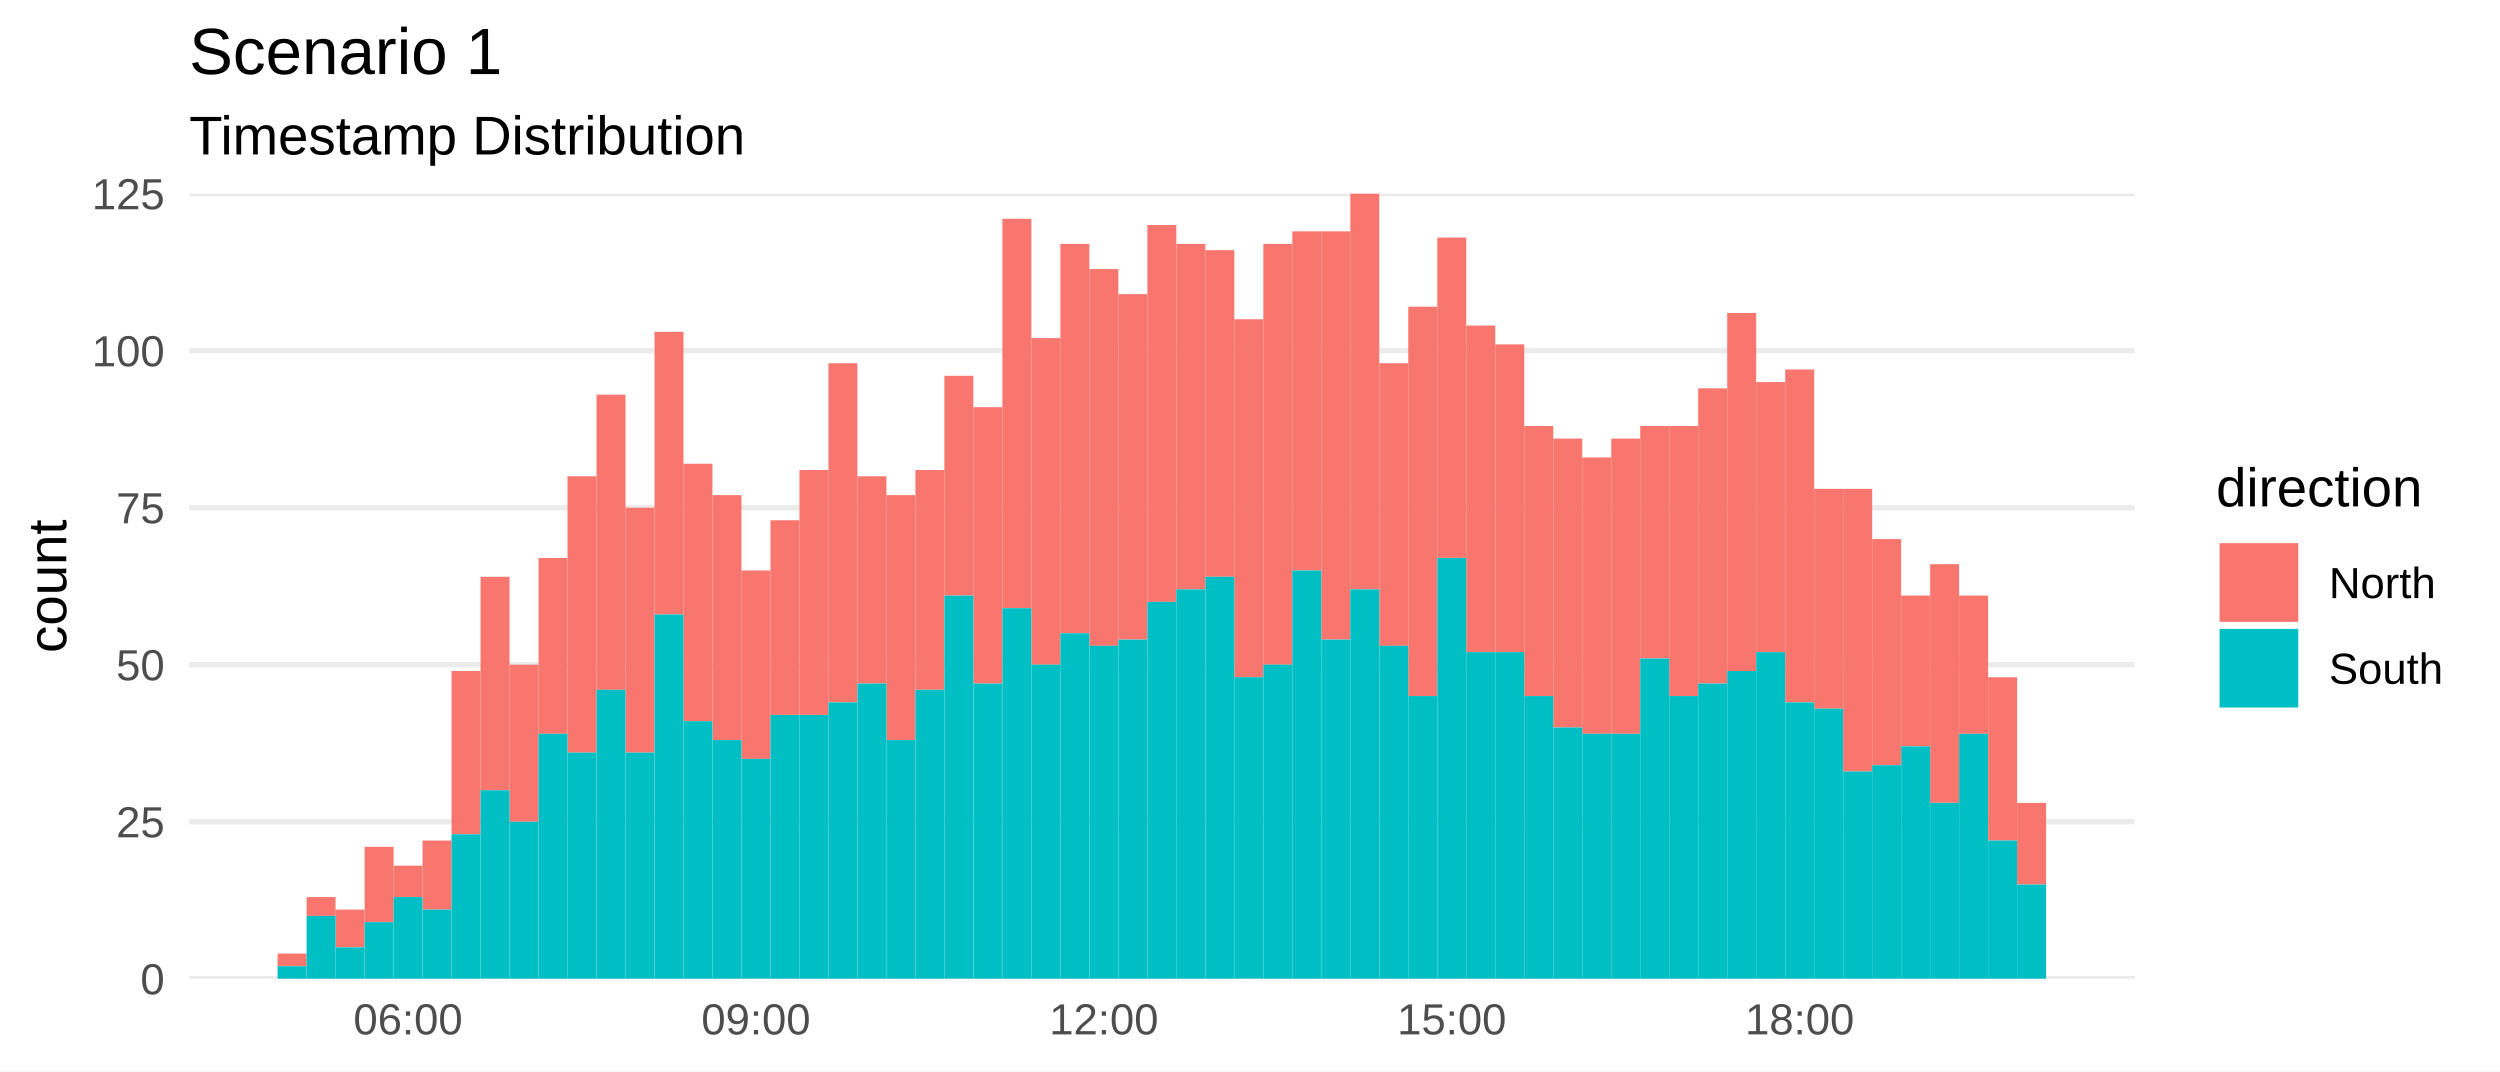
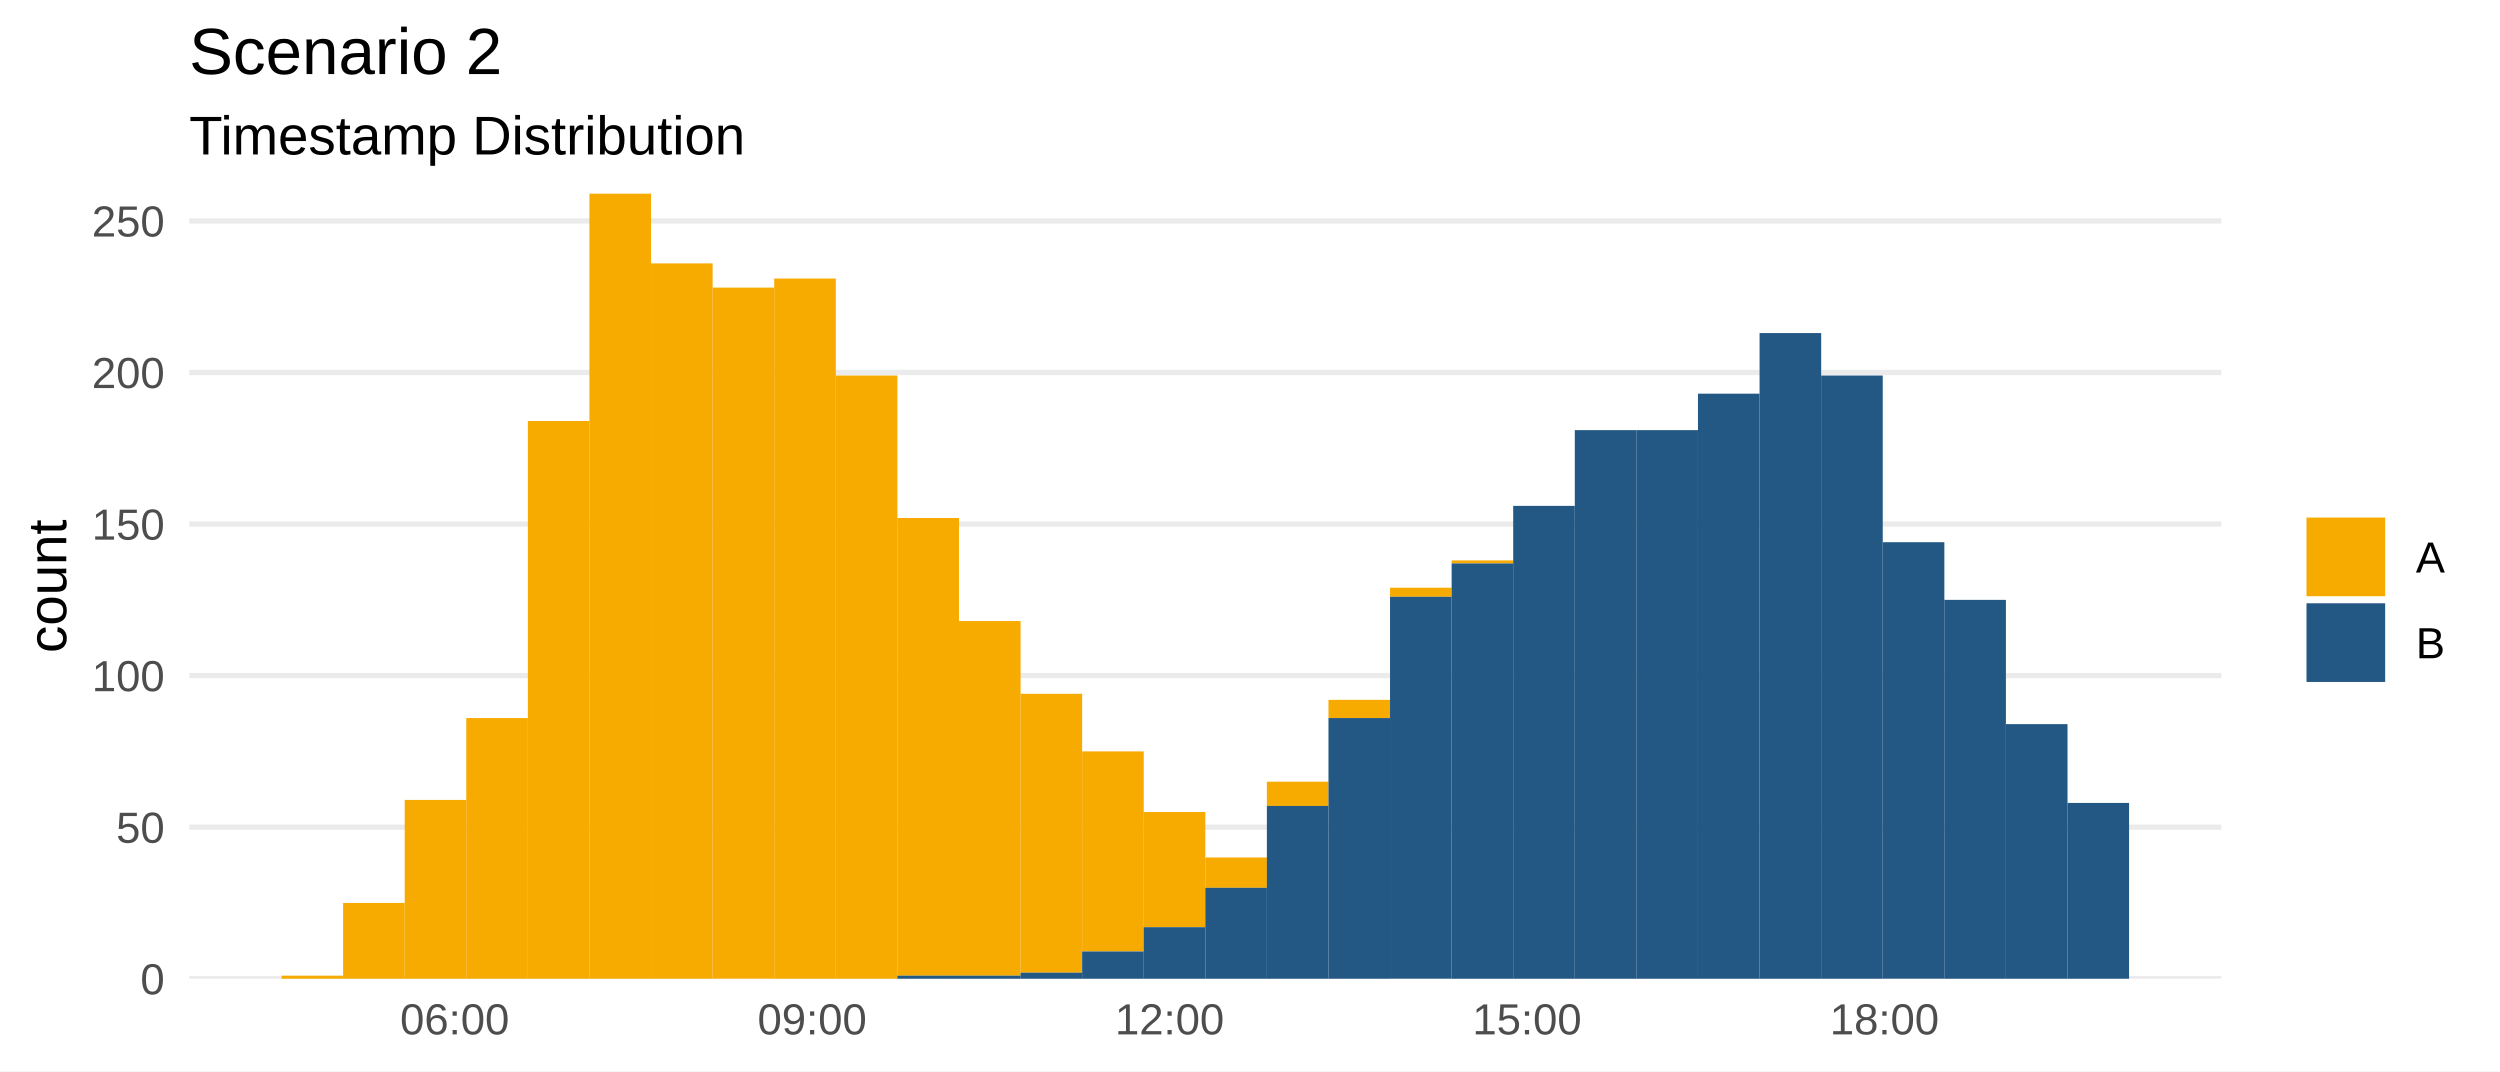
<svg xmlns="http://www.w3.org/2000/svg" class="svglite" width="504.00pt" height="216.00pt" viewBox="0 0 504.00 216.00">
  <defs>
    <style type="text/css">
    .svglite line, .svglite polyline, .svglite polygon, .svglite path, .svglite rect, .svglite circle {
      fill: none;
      stroke: #000000;
      stroke-linecap: round;
      stroke-linejoin: round;
      stroke-miterlimit: 10.00;
    }
  </style>
  </defs>
  <rect width="100%" height="100%" style="stroke: none; fill: #FFFFFF;" />
  <defs>
    <clipPath id="cpMC4wMHw1MDQuMDB8MC4wMHwyMTYuMDA=">
      <rect x="0.00" y="0.00" width="504.00" height="216.00" />
    </clipPath>
  </defs>
  <g clip-path="url(#cpMC4wMHw1MDQuMDB8MC4wMHwyMTYuMDA=)">
</g>
  <defs>
-     <clipPath id="cpMzguMTR8NDMwLjMzfDM5LjA0fDE5Ny4zMQ==">
-       <rect x="38.14" y="39.04" width="392.19" height="158.27" />
+     <clipPath id="cpMzguMTR8NDQ3Ljg0fDM5LjA0fDE5Ny4zMQ==">
+       <rect x="38.14" y="39.04" width="409.70" height="158.27" />
    </clipPath>
  </defs>
-   <g clip-path="url(#cpMzguMTR8NDMwLjMzfDM5LjA0fDE5Ny4zMQ==)">
-     <polyline points="38.14,197.31 430.33,197.31 " style="stroke-width: 1.07; stroke: #EBEBEB; stroke-linecap: butt;" />
-     <polyline points="38.14,165.66 430.33,165.66 " style="stroke-width: 1.07; stroke: #EBEBEB; stroke-linecap: butt;" />
-     <polyline points="38.14,134.00 430.33,134.00 " style="stroke-width: 1.07; stroke: #EBEBEB; stroke-linecap: butt;" />
-     <polyline points="38.14,102.35 430.33,102.35 " style="stroke-width: 1.07; stroke: #EBEBEB; stroke-linecap: butt;" />
-     <polyline points="38.14,70.70 430.33,70.70 " style="stroke-width: 1.07; stroke: #EBEBEB; stroke-linecap: butt;" />
-     <polyline points="38.14,39.04 430.33,39.04 " style="stroke-width: 1.07; stroke: #EBEBEB; stroke-linecap: butt;" />
-     <rect x="55.96" y="192.24" width="5.84" height="2.53" style="stroke-width: 1.07; stroke: none; stroke-linecap: square; stroke-linejoin: miter; fill: #F8766D;" />
-     <rect x="61.81" y="180.85" width="5.84" height="3.80" style="stroke-width: 1.07; stroke: none; stroke-linecap: square; stroke-linejoin: miter; fill: #F8766D;" />
-     <rect x="67.65" y="183.38" width="5.84" height="7.60" style="stroke-width: 1.07; stroke: none; stroke-linecap: square; stroke-linejoin: miter; fill: #F8766D;" />
-     <rect x="73.50" y="170.72" width="5.84" height="15.19" style="stroke-width: 1.07; stroke: none; stroke-linecap: square; stroke-linejoin: miter; fill: #F8766D;" />
-     <rect x="79.34" y="174.52" width="5.84" height="6.33" style="stroke-width: 1.07; stroke: none; stroke-linecap: square; stroke-linejoin: miter; fill: #F8766D;" />
-     <rect x="85.19" y="169.45" width="5.84" height="13.93" style="stroke-width: 1.07; stroke: none; stroke-linecap: square; stroke-linejoin: miter; fill: #F8766D;" />
-     <rect x="91.03" y="135.27" width="5.84" height="32.92" style="stroke-width: 1.07; stroke: none; stroke-linecap: square; stroke-linejoin: miter; fill: #F8766D;" />
-     <rect x="96.88" y="116.28" width="5.84" height="43.05" style="stroke-width: 1.07; stroke: none; stroke-linecap: square; stroke-linejoin: miter; fill: #F8766D;" />
-     <rect x="102.72" y="134.00" width="5.84" height="31.65" style="stroke-width: 1.07; stroke: none; stroke-linecap: square; stroke-linejoin: miter; fill: #F8766D;" />
-     <rect x="108.57" y="112.48" width="5.84" height="35.45" style="stroke-width: 1.07; stroke: none; stroke-linecap: square; stroke-linejoin: miter; fill: #F8766D;" />
-     <rect x="114.41" y="96.02" width="5.84" height="55.71" style="stroke-width: 1.07; stroke: none; stroke-linecap: square; stroke-linejoin: miter; fill: #F8766D;" />
-     <rect x="120.26" y="79.56" width="5.84" height="59.51" style="stroke-width: 1.07; stroke: none; stroke-linecap: square; stroke-linejoin: miter; fill: #F8766D;" />
-     <rect x="126.10" y="102.35" width="5.84" height="49.38" style="stroke-width: 1.07; stroke: none; stroke-linecap: square; stroke-linejoin: miter; fill: #F8766D;" />
-     <rect x="131.95" y="66.90" width="5.84" height="56.98" style="stroke-width: 1.07; stroke: none; stroke-linecap: square; stroke-linejoin: miter; fill: #F8766D;" />
-     <rect x="137.79" y="93.49" width="5.84" height="51.91" style="stroke-width: 1.07; stroke: none; stroke-linecap: square; stroke-linejoin: miter; fill: #F8766D;" />
-     <rect x="143.64" y="99.82" width="5.84" height="49.38" style="stroke-width: 1.07; stroke: none; stroke-linecap: square; stroke-linejoin: miter; fill: #F8766D;" />
-     <rect x="149.48" y="115.01" width="5.84" height="37.98" style="stroke-width: 1.07; stroke: none; stroke-linecap: square; stroke-linejoin: miter; fill: #F8766D;" />
-     <rect x="155.33" y="104.88" width="5.84" height="39.25" style="stroke-width: 1.07; stroke: none; stroke-linecap: square; stroke-linejoin: miter; fill: #F8766D;" />
-     <rect x="161.17" y="94.75" width="5.84" height="49.38" style="stroke-width: 1.07; stroke: none; stroke-linecap: square; stroke-linejoin: miter; fill: #F8766D;" />
-     <rect x="167.01" y="73.23" width="5.84" height="68.37" style="stroke-width: 1.07; stroke: none; stroke-linecap: square; stroke-linejoin: miter; fill: #F8766D;" />
-     <rect x="172.86" y="96.02" width="5.84" height="41.78" style="stroke-width: 1.07; stroke: none; stroke-linecap: square; stroke-linejoin: miter; fill: #F8766D;" />
-     <rect x="178.70" y="99.82" width="5.84" height="49.38" style="stroke-width: 1.07; stroke: none; stroke-linecap: square; stroke-linejoin: miter; fill: #F8766D;" />
-     <rect x="184.55" y="94.75" width="5.84" height="44.31" style="stroke-width: 1.07; stroke: none; stroke-linecap: square; stroke-linejoin: miter; fill: #F8766D;" />
-     <rect x="190.39" y="75.76" width="5.84" height="44.31" style="stroke-width: 1.07; stroke: none; stroke-linecap: square; stroke-linejoin: miter; fill: #F8766D;" />
-     <rect x="196.24" y="82.09" width="5.84" height="55.71" style="stroke-width: 1.07; stroke: none; stroke-linecap: square; stroke-linejoin: miter; fill: #F8766D;" />
-     <rect x="202.08" y="44.11" width="5.84" height="78.50" style="stroke-width: 1.07; stroke: none; stroke-linecap: square; stroke-linejoin: miter; fill: #F8766D;" />
-     <rect x="207.93" y="68.16" width="5.84" height="65.84" style="stroke-width: 1.07; stroke: none; stroke-linecap: square; stroke-linejoin: miter; fill: #F8766D;" />
-     <rect x="213.77" y="49.17" width="5.84" height="78.50" style="stroke-width: 1.07; stroke: none; stroke-linecap: square; stroke-linejoin: miter; fill: #F8766D;" />
-     <rect x="219.62" y="54.24" width="5.84" height="75.97" style="stroke-width: 1.07; stroke: none; stroke-linecap: square; stroke-linejoin: miter; fill: #F8766D;" />
-     <rect x="225.46" y="59.30" width="5.84" height="69.64" style="stroke-width: 1.07; stroke: none; stroke-linecap: square; stroke-linejoin: miter; fill: #F8766D;" />
-     <rect x="231.31" y="45.37" width="5.84" height="75.97" style="stroke-width: 1.07; stroke: none; stroke-linecap: square; stroke-linejoin: miter; fill: #F8766D;" />
-     <rect x="237.15" y="49.17" width="5.84" height="69.64" style="stroke-width: 1.07; stroke: none; stroke-linecap: square; stroke-linejoin: miter; fill: #F8766D;" />
-     <rect x="243.00" y="50.44" width="5.84" height="65.84" style="stroke-width: 1.07; stroke: none; stroke-linecap: square; stroke-linejoin: miter; fill: #F8766D;" />
-     <rect x="248.84" y="64.36" width="5.84" height="72.17" style="stroke-width: 1.07; stroke: none; stroke-linecap: square; stroke-linejoin: miter; fill: #F8766D;" />
-     <rect x="254.69" y="49.17" width="5.84" height="84.83" style="stroke-width: 1.07; stroke: none; stroke-linecap: square; stroke-linejoin: miter; fill: #F8766D;" />
-     <rect x="260.53" y="46.64" width="5.84" height="68.37" style="stroke-width: 1.07; stroke: none; stroke-linecap: square; stroke-linejoin: miter; fill: #F8766D;" />
-     <rect x="266.38" y="46.64" width="5.84" height="82.30" style="stroke-width: 1.07; stroke: none; stroke-linecap: square; stroke-linejoin: miter; fill: #F8766D;" />
-     <rect x="272.22" y="39.04" width="5.84" height="79.77" style="stroke-width: 1.07; stroke: none; stroke-linecap: square; stroke-linejoin: miter; fill: #F8766D;" />
-     <rect x="278.07" y="73.23" width="5.84" height="56.98" style="stroke-width: 1.07; stroke: none; stroke-linecap: square; stroke-linejoin: miter; fill: #F8766D;" />
-     <rect x="283.91" y="61.83" width="5.84" height="78.50" style="stroke-width: 1.07; stroke: none; stroke-linecap: square; stroke-linejoin: miter; fill: #F8766D;" />
-     <rect x="289.76" y="47.90" width="5.84" height="64.57" style="stroke-width: 1.07; stroke: none; stroke-linecap: square; stroke-linejoin: miter; fill: #F8766D;" />
-     <rect x="295.60" y="65.63" width="5.84" height="65.84" style="stroke-width: 1.07; stroke: none; stroke-linecap: square; stroke-linejoin: miter; fill: #F8766D;" />
-     <rect x="301.45" y="69.43" width="5.84" height="62.04" style="stroke-width: 1.07; stroke: none; stroke-linecap: square; stroke-linejoin: miter; fill: #F8766D;" />
-     <rect x="307.29" y="85.89" width="5.84" height="54.44" style="stroke-width: 1.07; stroke: none; stroke-linecap: square; stroke-linejoin: miter; fill: #F8766D;" />
-     <rect x="313.14" y="88.42" width="5.84" height="58.24" style="stroke-width: 1.07; stroke: none; stroke-linecap: square; stroke-linejoin: miter; fill: #F8766D;" />
-     <rect x="318.98" y="92.22" width="5.84" height="55.71" style="stroke-width: 1.07; stroke: none; stroke-linecap: square; stroke-linejoin: miter; fill: #F8766D;" />
-     <rect x="324.83" y="88.42" width="5.84" height="59.51" style="stroke-width: 1.07; stroke: none; stroke-linecap: square; stroke-linejoin: miter; fill: #F8766D;" />
-     <rect x="330.67" y="85.89" width="5.84" height="46.85" style="stroke-width: 1.07; stroke: none; stroke-linecap: square; stroke-linejoin: miter; fill: #F8766D;" />
-     <rect x="336.52" y="85.89" width="5.84" height="54.44" style="stroke-width: 1.07; stroke: none; stroke-linecap: square; stroke-linejoin: miter; fill: #F8766D;" />
-     <rect x="342.36" y="78.29" width="5.84" height="59.51" style="stroke-width: 1.07; stroke: none; stroke-linecap: square; stroke-linejoin: miter; fill: #F8766D;" />
-     <rect x="348.21" y="63.10" width="5.84" height="72.17" style="stroke-width: 1.07; stroke: none; stroke-linecap: square; stroke-linejoin: miter; fill: #F8766D;" />
-     <rect x="354.05" y="77.03" width="5.84" height="54.44" style="stroke-width: 1.07; stroke: none; stroke-linecap: square; stroke-linejoin: miter; fill: #F8766D;" />
-     <rect x="359.90" y="74.49" width="5.84" height="67.11" style="stroke-width: 1.07; stroke: none; stroke-linecap: square; stroke-linejoin: miter; fill: #F8766D;" />
-     <rect x="365.74" y="98.55" width="5.84" height="44.31" style="stroke-width: 1.07; stroke: none; stroke-linecap: square; stroke-linejoin: miter; fill: #F8766D;" />
-     <rect x="371.59" y="98.55" width="5.84" height="56.98" style="stroke-width: 1.07; stroke: none; stroke-linecap: square; stroke-linejoin: miter; fill: #F8766D;" />
-     <rect x="377.43" y="108.68" width="5.84" height="45.58" style="stroke-width: 1.07; stroke: none; stroke-linecap: square; stroke-linejoin: miter; fill: #F8766D;" />
-     <rect x="383.28" y="120.07" width="5.84" height="30.39" style="stroke-width: 1.07; stroke: none; stroke-linecap: square; stroke-linejoin: miter; fill: #F8766D;" />
-     <rect x="389.12" y="113.74" width="5.84" height="48.11" style="stroke-width: 1.07; stroke: none; stroke-linecap: square; stroke-linejoin: miter; fill: #F8766D;" />
-     <rect x="394.96" y="120.07" width="5.84" height="27.86" style="stroke-width: 1.07; stroke: none; stroke-linecap: square; stroke-linejoin: miter; fill: #F8766D;" />
-     <rect x="400.81" y="136.53" width="5.84" height="32.92" style="stroke-width: 1.07; stroke: none; stroke-linecap: square; stroke-linejoin: miter; fill: #F8766D;" />
-     <rect x="406.65" y="161.86" width="5.84" height="16.46" style="stroke-width: 1.07; stroke: none; stroke-linecap: square; stroke-linejoin: miter; fill: #F8766D;" />
-     <rect x="55.96" y="194.78" width="5.84" height="2.53" style="stroke-width: 1.07; stroke: none; stroke-linecap: square; stroke-linejoin: miter; fill: #00BFC4;" />
-     <rect x="61.81" y="184.65" width="5.84" height="12.66" style="stroke-width: 1.07; stroke: none; stroke-linecap: square; stroke-linejoin: miter; fill: #00BFC4;" />
-     <rect x="67.65" y="190.98" width="5.84" height="6.33" style="stroke-width: 1.07; stroke: none; stroke-linecap: square; stroke-linejoin: miter; fill: #00BFC4;" />
-     <rect x="73.50" y="185.91" width="5.84" height="11.40" style="stroke-width: 1.07; stroke: none; stroke-linecap: square; stroke-linejoin: miter; fill: #00BFC4;" />
-     <rect x="79.34" y="180.85" width="5.84" height="16.46" style="stroke-width: 1.07; stroke: none; stroke-linecap: square; stroke-linejoin: miter; fill: #00BFC4;" />
-     <rect x="85.19" y="183.38" width="5.84" height="13.93" style="stroke-width: 1.07; stroke: none; stroke-linecap: square; stroke-linejoin: miter; fill: #00BFC4;" />
-     <rect x="91.03" y="168.19" width="5.84" height="29.12" style="stroke-width: 1.07; stroke: none; stroke-linecap: square; stroke-linejoin: miter; fill: #00BFC4;" />
-     <rect x="96.88" y="159.32" width="5.84" height="37.98" style="stroke-width: 1.07; stroke: none; stroke-linecap: square; stroke-linejoin: miter; fill: #00BFC4;" />
-     <rect x="102.72" y="165.66" width="5.84" height="31.65" style="stroke-width: 1.07; stroke: none; stroke-linecap: square; stroke-linejoin: miter; fill: #00BFC4;" />
-     <rect x="108.57" y="147.93" width="5.84" height="49.38" style="stroke-width: 1.07; stroke: none; stroke-linecap: square; stroke-linejoin: miter; fill: #00BFC4;" />
-     <rect x="114.41" y="151.73" width="5.84" height="45.58" style="stroke-width: 1.07; stroke: none; stroke-linecap: square; stroke-linejoin: miter; fill: #00BFC4;" />
-     <rect x="120.26" y="139.07" width="5.84" height="58.24" style="stroke-width: 1.07; stroke: none; stroke-linecap: square; stroke-linejoin: miter; fill: #00BFC4;" />
-     <rect x="126.10" y="151.73" width="5.84" height="45.58" style="stroke-width: 1.07; stroke: none; stroke-linecap: square; stroke-linejoin: miter; fill: #00BFC4;" />
-     <rect x="131.95" y="123.87" width="5.84" height="73.44" style="stroke-width: 1.07; stroke: none; stroke-linecap: square; stroke-linejoin: miter; fill: #00BFC4;" />
-     <rect x="137.79" y="145.40" width="5.84" height="51.91" style="stroke-width: 1.07; stroke: none; stroke-linecap: square; stroke-linejoin: miter; fill: #00BFC4;" />
-     <rect x="143.64" y="149.20" width="5.84" height="48.11" style="stroke-width: 1.07; stroke: none; stroke-linecap: square; stroke-linejoin: miter; fill: #00BFC4;" />
-     <rect x="149.48" y="152.99" width="5.84" height="44.31" style="stroke-width: 1.07; stroke: none; stroke-linecap: square; stroke-linejoin: miter; fill: #00BFC4;" />
-     <rect x="155.33" y="144.13" width="5.84" height="53.18" style="stroke-width: 1.07; stroke: none; stroke-linecap: square; stroke-linejoin: miter; fill: #00BFC4;" />
-     <rect x="161.17" y="144.13" width="5.84" height="53.18" style="stroke-width: 1.07; stroke: none; stroke-linecap: square; stroke-linejoin: miter; fill: #00BFC4;" />
-     <rect x="167.01" y="141.60" width="5.84" height="55.71" style="stroke-width: 1.07; stroke: none; stroke-linecap: square; stroke-linejoin: miter; fill: #00BFC4;" />
-     <rect x="172.86" y="137.80" width="5.84" height="59.51" style="stroke-width: 1.07; stroke: none; stroke-linecap: square; stroke-linejoin: miter; fill: #00BFC4;" />
-     <rect x="178.70" y="149.20" width="5.84" height="48.11" style="stroke-width: 1.07; stroke: none; stroke-linecap: square; stroke-linejoin: miter; fill: #00BFC4;" />
-     <rect x="184.55" y="139.07" width="5.84" height="58.24" style="stroke-width: 1.07; stroke: none; stroke-linecap: square; stroke-linejoin: miter; fill: #00BFC4;" />
-     <rect x="190.39" y="120.07" width="5.84" height="77.23" style="stroke-width: 1.07; stroke: none; stroke-linecap: square; stroke-linejoin: miter; fill: #00BFC4;" />
-     <rect x="196.24" y="137.80" width="5.84" height="59.51" style="stroke-width: 1.07; stroke: none; stroke-linecap: square; stroke-linejoin: miter; fill: #00BFC4;" />
-     <rect x="202.08" y="122.61" width="5.84" height="74.70" style="stroke-width: 1.07; stroke: none; stroke-linecap: square; stroke-linejoin: miter; fill: #00BFC4;" />
-     <rect x="207.93" y="134.00" width="5.84" height="63.31" style="stroke-width: 1.07; stroke: none; stroke-linecap: square; stroke-linejoin: miter; fill: #00BFC4;" />
-     <rect x="213.77" y="127.67" width="5.84" height="69.64" style="stroke-width: 1.07; stroke: none; stroke-linecap: square; stroke-linejoin: miter; fill: #00BFC4;" />
-     <rect x="219.62" y="130.20" width="5.84" height="67.11" style="stroke-width: 1.07; stroke: none; stroke-linecap: square; stroke-linejoin: miter; fill: #00BFC4;" />
-     <rect x="225.46" y="128.94" width="5.84" height="68.37" style="stroke-width: 1.07; stroke: none; stroke-linecap: square; stroke-linejoin: miter; fill: #00BFC4;" />
-     <rect x="231.31" y="121.34" width="5.84" height="75.97" style="stroke-width: 1.07; stroke: none; stroke-linecap: square; stroke-linejoin: miter; fill: #00BFC4;" />
-     <rect x="237.15" y="118.81" width="5.84" height="78.50" style="stroke-width: 1.07; stroke: none; stroke-linecap: square; stroke-linejoin: miter; fill: #00BFC4;" />
-     <rect x="243.00" y="116.28" width="5.84" height="81.03" style="stroke-width: 1.07; stroke: none; stroke-linecap: square; stroke-linejoin: miter; fill: #00BFC4;" />
-     <rect x="248.84" y="136.53" width="5.84" height="60.77" style="stroke-width: 1.07; stroke: none; stroke-linecap: square; stroke-linejoin: miter; fill: #00BFC4;" />
-     <rect x="254.69" y="134.00" width="5.84" height="63.31" style="stroke-width: 1.07; stroke: none; stroke-linecap: square; stroke-linejoin: miter; fill: #00BFC4;" />
-     <rect x="260.53" y="115.01" width="5.84" height="82.30" style="stroke-width: 1.07; stroke: none; stroke-linecap: square; stroke-linejoin: miter; fill: #00BFC4;" />
-     <rect x="266.38" y="128.94" width="5.84" height="68.37" style="stroke-width: 1.07; stroke: none; stroke-linecap: square; stroke-linejoin: miter; fill: #00BFC4;" />
-     <rect x="272.22" y="118.81" width="5.84" height="78.50" style="stroke-width: 1.07; stroke: none; stroke-linecap: square; stroke-linejoin: miter; fill: #00BFC4;" />
-     <rect x="278.07" y="130.20" width="5.84" height="67.11" style="stroke-width: 1.07; stroke: none; stroke-linecap: square; stroke-linejoin: miter; fill: #00BFC4;" />
-     <rect x="283.91" y="140.33" width="5.84" height="56.98" style="stroke-width: 1.07; stroke: none; stroke-linecap: square; stroke-linejoin: miter; fill: #00BFC4;" />
-     <rect x="289.76" y="112.48" width="5.84" height="84.83" style="stroke-width: 1.07; stroke: none; stroke-linecap: square; stroke-linejoin: miter; fill: #00BFC4;" />
-     <rect x="295.60" y="131.47" width="5.84" height="65.84" style="stroke-width: 1.07; stroke: none; stroke-linecap: square; stroke-linejoin: miter; fill: #00BFC4;" />
-     <rect x="301.45" y="131.47" width="5.84" height="65.84" style="stroke-width: 1.07; stroke: none; stroke-linecap: square; stroke-linejoin: miter; fill: #00BFC4;" />
-     <rect x="307.29" y="140.33" width="5.84" height="56.98" style="stroke-width: 1.07; stroke: none; stroke-linecap: square; stroke-linejoin: miter; fill: #00BFC4;" />
-     <rect x="313.14" y="146.66" width="5.84" height="50.65" style="stroke-width: 1.07; stroke: none; stroke-linecap: square; stroke-linejoin: miter; fill: #00BFC4;" />
-     <rect x="318.98" y="147.93" width="5.84" height="49.38" style="stroke-width: 1.07; stroke: none; stroke-linecap: square; stroke-linejoin: miter; fill: #00BFC4;" />
-     <rect x="324.83" y="147.93" width="5.84" height="49.38" style="stroke-width: 1.07; stroke: none; stroke-linecap: square; stroke-linejoin: miter; fill: #00BFC4;" />
-     <rect x="330.67" y="132.74" width="5.84" height="64.57" style="stroke-width: 1.07; stroke: none; stroke-linecap: square; stroke-linejoin: miter; fill: #00BFC4;" />
-     <rect x="336.52" y="140.33" width="5.84" height="56.98" style="stroke-width: 1.07; stroke: none; stroke-linecap: square; stroke-linejoin: miter; fill: #00BFC4;" />
-     <rect x="342.36" y="137.80" width="5.84" height="59.51" style="stroke-width: 1.07; stroke: none; stroke-linecap: square; stroke-linejoin: miter; fill: #00BFC4;" />
-     <rect x="348.21" y="135.27" width="5.84" height="62.04" style="stroke-width: 1.07; stroke: none; stroke-linecap: square; stroke-linejoin: miter; fill: #00BFC4;" />
-     <rect x="354.05" y="131.47" width="5.84" height="65.84" style="stroke-width: 1.07; stroke: none; stroke-linecap: square; stroke-linejoin: miter; fill: #00BFC4;" />
-     <rect x="359.90" y="141.60" width="5.84" height="55.71" style="stroke-width: 1.07; stroke: none; stroke-linecap: square; stroke-linejoin: miter; fill: #00BFC4;" />
-     <rect x="365.74" y="142.87" width="5.84" height="54.44" style="stroke-width: 1.07; stroke: none; stroke-linecap: square; stroke-linejoin: miter; fill: #00BFC4;" />
-     <rect x="371.59" y="155.53" width="5.84" height="41.78" style="stroke-width: 1.07; stroke: none; stroke-linecap: square; stroke-linejoin: miter; fill: #00BFC4;" />
-     <rect x="377.43" y="154.26" width="5.84" height="43.05" style="stroke-width: 1.07; stroke: none; stroke-linecap: square; stroke-linejoin: miter; fill: #00BFC4;" />
-     <rect x="383.28" y="150.46" width="5.84" height="46.85" style="stroke-width: 1.07; stroke: none; stroke-linecap: square; stroke-linejoin: miter; fill: #00BFC4;" />
-     <rect x="389.12" y="161.86" width="5.84" height="35.45" style="stroke-width: 1.07; stroke: none; stroke-linecap: square; stroke-linejoin: miter; fill: #00BFC4;" />
-     <rect x="394.96" y="147.93" width="5.84" height="49.38" style="stroke-width: 1.07; stroke: none; stroke-linecap: square; stroke-linejoin: miter; fill: #00BFC4;" />
-     <rect x="400.81" y="169.45" width="5.84" height="27.86" style="stroke-width: 1.07; stroke: none; stroke-linecap: square; stroke-linejoin: miter; fill: #00BFC4;" />
-     <rect x="406.65" y="178.32" width="5.84" height="18.99" style="stroke-width: 1.07; stroke: none; stroke-linecap: square; stroke-linejoin: miter; fill: #00BFC4;" />
+   <g clip-path="url(#cpMzguMTR8NDQ3Ljg0fDM5LjA0fDE5Ny4zMQ==)">
+     <polyline points="38.14,197.31 447.84,197.31 " style="stroke-width: 1.07; stroke: #EBEBEB; stroke-linecap: butt;" />
+     <polyline points="38.14,166.76 447.84,166.76 " style="stroke-width: 1.07; stroke: #EBEBEB; stroke-linecap: butt;" />
+     <polyline points="38.14,136.20 447.84,136.20 " style="stroke-width: 1.07; stroke: #EBEBEB; stroke-linecap: butt;" />
+     <polyline points="38.14,105.65 447.84,105.65 " style="stroke-width: 1.07; stroke: #EBEBEB; stroke-linecap: butt;" />
+     <polyline points="38.14,75.09 447.84,75.09 " style="stroke-width: 1.07; stroke: #EBEBEB; stroke-linecap: butt;" />
+     <polyline points="38.14,44.54 447.84,44.54 " style="stroke-width: 1.07; stroke: #EBEBEB; stroke-linecap: butt;" />
+     <rect x="56.76" y="196.70" width="12.42" height="0.61" style="stroke-width: 1.07; stroke: none; stroke-linecap: square; stroke-linejoin: miter; fill: #F7AA00;" />
+     <rect x="69.17" y="182.03" width="12.42" height="15.28" style="stroke-width: 1.07; stroke: none; stroke-linecap: square; stroke-linejoin: miter; fill: #F7AA00;" />
+     <rect x="81.59" y="161.26" width="12.42" height="36.05" style="stroke-width: 1.07; stroke: none; stroke-linecap: square; stroke-linejoin: miter; fill: #F7AA00;" />
+     <rect x="94.00" y="144.76" width="12.42" height="52.55" style="stroke-width: 1.07; stroke: none; stroke-linecap: square; stroke-linejoin: miter; fill: #F7AA00;" />
+     <rect x="106.42" y="84.87" width="12.42" height="112.44" style="stroke-width: 1.07; stroke: none; stroke-linecap: square; stroke-linejoin: miter; fill: #F7AA00;" />
+     <rect x="118.83" y="39.04" width="12.42" height="158.27" style="stroke-width: 1.07; stroke: none; stroke-linecap: square; stroke-linejoin: miter; fill: #F7AA00;" />
+     <rect x="131.25" y="53.10" width="12.42" height="144.21" style="stroke-width: 1.07; stroke: none; stroke-linecap: square; stroke-linejoin: miter; fill: #F7AA00;" />
+     <rect x="143.67" y="57.98" width="12.42" height="139.32" style="stroke-width: 1.07; stroke: none; stroke-linecap: square; stroke-linejoin: miter; fill: #F7AA00;" />
+     <rect x="156.08" y="56.15" width="12.42" height="141.16" style="stroke-width: 1.07; stroke: none; stroke-linecap: square; stroke-linejoin: miter; fill: #F7AA00;" />
+     <rect x="168.50" y="75.71" width="12.42" height="121.60" style="stroke-width: 1.07; stroke: none; stroke-linecap: square; stroke-linejoin: miter; fill: #F7AA00;" />
+     <rect x="180.91" y="104.43" width="12.42" height="92.27" style="stroke-width: 1.07; stroke: none; stroke-linecap: square; stroke-linejoin: miter; fill: #F7AA00;" />
+     <rect x="193.33" y="125.20" width="12.42" height="71.50" style="stroke-width: 1.07; stroke: none; stroke-linecap: square; stroke-linejoin: miter; fill: #F7AA00;" />
+     <rect x="205.74" y="139.87" width="12.42" height="56.22" style="stroke-width: 1.07; stroke: none; stroke-linecap: square; stroke-linejoin: miter; fill: #F7AA00;" />
+     <rect x="218.16" y="151.48" width="12.42" height="40.33" style="stroke-width: 1.07; stroke: none; stroke-linecap: square; stroke-linejoin: miter; fill: #F7AA00;" />
+     <rect x="230.57" y="163.70" width="12.42" height="23.22" style="stroke-width: 1.07; stroke: none; stroke-linecap: square; stroke-linejoin: miter; fill: #F7AA00;" />
+     <rect x="242.99" y="172.87" width="12.42" height="6.11" style="stroke-width: 1.07; stroke: none; stroke-linecap: square; stroke-linejoin: miter; fill: #F7AA00;" />
+     <rect x="255.40" y="157.59" width="12.42" height="4.89" style="stroke-width: 1.07; stroke: none; stroke-linecap: square; stroke-linejoin: miter; fill: #F7AA00;" />
+     <rect x="267.82" y="141.09" width="12.42" height="3.67" style="stroke-width: 1.07; stroke: none; stroke-linecap: square; stroke-linejoin: miter; fill: #F7AA00;" />
+     <rect x="280.23" y="118.48" width="12.42" height="1.83" style="stroke-width: 1.07; stroke: none; stroke-linecap: square; stroke-linejoin: miter; fill: #F7AA00;" />
+     <rect x="292.65" y="112.98" width="12.42" height="0.61" style="stroke-width: 1.07; stroke: none; stroke-linecap: square; stroke-linejoin: miter; fill: #F7AA00;" />
+     <rect x="305.06" y="101.98" width="12.42" height="0.00" style="stroke-width: 1.07; stroke: none; stroke-linecap: square; stroke-linejoin: miter; fill: #F7AA00;" />
+     <rect x="317.48" y="86.71" width="12.42" height="0.00" style="stroke-width: 1.07; stroke: none; stroke-linecap: square; stroke-linejoin: miter; fill: #F7AA00;" />
+     <rect x="329.89" y="86.71" width="12.42" height="0.00" style="stroke-width: 1.07; stroke: none; stroke-linecap: square; stroke-linejoin: miter; fill: #F7AA00;" />
+     <rect x="342.31" y="79.37" width="12.42" height="0.00" style="stroke-width: 1.07; stroke: none; stroke-linecap: square; stroke-linejoin: miter; fill: #F7AA00;" />
+     <rect x="354.73" y="67.15" width="12.42" height="0.00" style="stroke-width: 1.07; stroke: none; stroke-linecap: square; stroke-linejoin: miter; fill: #F7AA00;" />
+     <rect x="367.14" y="75.71" width="12.42" height="0.00" style="stroke-width: 1.07; stroke: none; stroke-linecap: square; stroke-linejoin: miter; fill: #F7AA00;" />
+     <rect x="379.56" y="109.31" width="12.42" height="0.00" style="stroke-width: 1.07; stroke: none; stroke-linecap: square; stroke-linejoin: miter; fill: #F7AA00;" />
+     <rect x="391.97" y="120.93" width="12.42" height="0.00" style="stroke-width: 1.07; stroke: none; stroke-linecap: square; stroke-linejoin: miter; fill: #F7AA00;" />
+     <rect x="404.39" y="145.98" width="12.42" height="0.00" style="stroke-width: 1.07; stroke: none; stroke-linecap: square; stroke-linejoin: miter; fill: #F7AA00;" />
+     <rect x="416.80" y="161.87" width="12.42" height="0.00" style="stroke-width: 1.07; stroke: none; stroke-linecap: square; stroke-linejoin: miter; fill: #F7AA00;" />
+     <rect x="56.76" y="197.31" width="12.42" height="0.00" style="stroke-width: 1.07; stroke: none; stroke-linecap: square; stroke-linejoin: miter; fill: #235784;" />
+     <rect x="69.17" y="197.31" width="12.42" height="0.00" style="stroke-width: 1.07; stroke: none; stroke-linecap: square; stroke-linejoin: miter; fill: #235784;" />
+     <rect x="81.59" y="197.31" width="12.42" height="0.00" style="stroke-width: 1.07; stroke: none; stroke-linecap: square; stroke-linejoin: miter; fill: #235784;" />
+     <rect x="94.00" y="197.31" width="12.42" height="0.00" style="stroke-width: 1.07; stroke: none; stroke-linecap: square; stroke-linejoin: miter; fill: #235784;" />
+     <rect x="106.42" y="197.31" width="12.42" height="0.00" style="stroke-width: 1.07; stroke: none; stroke-linecap: square; stroke-linejoin: miter; fill: #235784;" />
+     <rect x="118.83" y="197.31" width="12.42" height="0.00" style="stroke-width: 1.07; stroke: none; stroke-linecap: square; stroke-linejoin: miter; fill: #235784;" />
+     <rect x="131.25" y="197.31" width="12.42" height="0.00" style="stroke-width: 1.07; stroke: none; stroke-linecap: square; stroke-linejoin: miter; fill: #235784;" />
+     <rect x="143.67" y="197.31" width="12.42" height="0.00" style="stroke-width: 1.07; stroke: none; stroke-linecap: square; stroke-linejoin: miter; fill: #235784;" />
+     <rect x="156.08" y="197.31" width="12.42" height="0.00" style="stroke-width: 1.07; stroke: none; stroke-linecap: square; stroke-linejoin: miter; fill: #235784;" />
+     <rect x="168.50" y="197.31" width="12.42" height="0.00" style="stroke-width: 1.07; stroke: none; stroke-linecap: square; stroke-linejoin: miter; fill: #235784;" />
+     <rect x="180.91" y="196.70" width="12.42" height="0.61" style="stroke-width: 1.07; stroke: none; stroke-linecap: square; stroke-linejoin: miter; fill: #235784;" />
+     <rect x="193.33" y="196.70" width="12.42" height="0.61" style="stroke-width: 1.07; stroke: none; stroke-linecap: square; stroke-linejoin: miter; fill: #235784;" />
+     <rect x="205.74" y="196.09" width="12.42" height="1.22" style="stroke-width: 1.07; stroke: none; stroke-linecap: square; stroke-linejoin: miter; fill: #235784;" />
+     <rect x="218.16" y="191.81" width="12.42" height="5.50" style="stroke-width: 1.07; stroke: none; stroke-linecap: square; stroke-linejoin: miter; fill: #235784;" />
+     <rect x="230.57" y="186.92" width="12.42" height="10.39" style="stroke-width: 1.07; stroke: none; stroke-linecap: square; stroke-linejoin: miter; fill: #235784;" />
+     <rect x="242.99" y="178.98" width="12.42" height="18.33" style="stroke-width: 1.07; stroke: none; stroke-linecap: square; stroke-linejoin: miter; fill: #235784;" />
+     <rect x="255.40" y="162.48" width="12.42" height="34.83" style="stroke-width: 1.07; stroke: none; stroke-linecap: square; stroke-linejoin: miter; fill: #235784;" />
+     <rect x="267.82" y="144.76" width="12.42" height="52.55" style="stroke-width: 1.07; stroke: none; stroke-linecap: square; stroke-linejoin: miter; fill: #235784;" />
+     <rect x="280.23" y="120.31" width="12.42" height="76.99" style="stroke-width: 1.07; stroke: none; stroke-linecap: square; stroke-linejoin: miter; fill: #235784;" />
+     <rect x="292.65" y="113.59" width="12.42" height="83.72" style="stroke-width: 1.07; stroke: none; stroke-linecap: square; stroke-linejoin: miter; fill: #235784;" />
+     <rect x="305.06" y="101.98" width="12.42" height="95.33" style="stroke-width: 1.07; stroke: none; stroke-linecap: square; stroke-linejoin: miter; fill: #235784;" />
+     <rect x="317.48" y="86.71" width="12.42" height="110.60" style="stroke-width: 1.07; stroke: none; stroke-linecap: square; stroke-linejoin: miter; fill: #235784;" />
+     <rect x="329.89" y="86.71" width="12.42" height="110.60" style="stroke-width: 1.07; stroke: none; stroke-linecap: square; stroke-linejoin: miter; fill: #235784;" />
+     <rect x="342.31" y="79.37" width="12.42" height="117.94" style="stroke-width: 1.07; stroke: none; stroke-linecap: square; stroke-linejoin: miter; fill: #235784;" />
+     <rect x="354.73" y="67.15" width="12.42" height="130.16" style="stroke-width: 1.07; stroke: none; stroke-linecap: square; stroke-linejoin: miter; fill: #235784;" />
+     <rect x="367.14" y="75.71" width="12.42" height="121.60" style="stroke-width: 1.07; stroke: none; stroke-linecap: square; stroke-linejoin: miter; fill: #235784;" />
+     <rect x="379.56" y="109.31" width="12.42" height="87.99" style="stroke-width: 1.07; stroke: none; stroke-linecap: square; stroke-linejoin: miter; fill: #235784;" />
+     <rect x="391.97" y="120.93" width="12.42" height="76.38" style="stroke-width: 1.07; stroke: none; stroke-linecap: square; stroke-linejoin: miter; fill: #235784;" />
+     <rect x="404.39" y="145.98" width="12.42" height="51.33" style="stroke-width: 1.07; stroke: none; stroke-linecap: square; stroke-linejoin: miter; fill: #235784;" />
+     <rect x="416.80" y="161.87" width="12.42" height="35.44" style="stroke-width: 1.07; stroke: none; stroke-linecap: square; stroke-linejoin: miter; fill: #235784;" />
  </g>
  <g clip-path="url(#cpMC4wMHw1MDQuMDB8MC4wMHwyMTYuMDA=)">
    <text x="33.20" y="200.46" text-anchor="end" style="font-size: 8.80px; fill: #4D4D4D; font-family: Arial;" textLength="4.90px" lengthAdjust="spacingAndGlyphs">0</text>
-     <text x="33.20" y="168.81" text-anchor="end" style="font-size: 8.80px; fill: #4D4D4D; font-family: Arial;" textLength="9.79px" lengthAdjust="spacingAndGlyphs">25</text>
-     <text x="33.20" y="137.15" text-anchor="end" style="font-size: 8.80px; fill: #4D4D4D; font-family: Arial;" textLength="9.79px" lengthAdjust="spacingAndGlyphs">50</text>
-     <text x="33.20" y="105.50" text-anchor="end" style="font-size: 8.80px; fill: #4D4D4D; font-family: Arial;" textLength="9.79px" lengthAdjust="spacingAndGlyphs">75</text>
-     <text x="33.20" y="73.85" text-anchor="end" style="font-size: 8.80px; fill: #4D4D4D; font-family: Arial;" textLength="14.69px" lengthAdjust="spacingAndGlyphs">100</text>
-     <text x="33.20" y="42.19" text-anchor="end" style="font-size: 8.80px; fill: #4D4D4D; font-family: Arial;" textLength="14.69px" lengthAdjust="spacingAndGlyphs">125</text>
-     <text x="82.26" y="208.54" text-anchor="middle" style="font-size: 8.80px; fill: #4D4D4D; font-family: Arial;" textLength="22.03px" lengthAdjust="spacingAndGlyphs">06:00</text>
-     <text x="152.40" y="208.54" text-anchor="middle" style="font-size: 8.80px; fill: #4D4D4D; font-family: Arial;" textLength="22.03px" lengthAdjust="spacingAndGlyphs">09:00</text>
-     <text x="222.54" y="208.54" text-anchor="middle" style="font-size: 8.80px; fill: #4D4D4D; font-family: Arial;" textLength="22.03px" lengthAdjust="spacingAndGlyphs">12:00</text>
-     <text x="292.68" y="208.54" text-anchor="middle" style="font-size: 8.80px; fill: #4D4D4D; font-family: Arial;" textLength="22.03px" lengthAdjust="spacingAndGlyphs">15:00</text>
-     <text x="362.82" y="208.54" text-anchor="middle" style="font-size: 8.80px; fill: #4D4D4D; font-family: Arial;" textLength="22.03px" lengthAdjust="spacingAndGlyphs">18:00</text>
+     <text x="33.20" y="169.91" text-anchor="end" style="font-size: 8.80px; fill: #4D4D4D; font-family: Arial;" textLength="9.79px" lengthAdjust="spacingAndGlyphs">50</text>
+     <text x="33.20" y="139.35" text-anchor="end" style="font-size: 8.80px; fill: #4D4D4D; font-family: Arial;" textLength="14.69px" lengthAdjust="spacingAndGlyphs">100</text>
+     <text x="33.20" y="108.80" text-anchor="end" style="font-size: 8.80px; fill: #4D4D4D; font-family: Arial;" textLength="14.69px" lengthAdjust="spacingAndGlyphs">150</text>
+     <text x="33.20" y="78.24" text-anchor="end" style="font-size: 8.80px; fill: #4D4D4D; font-family: Arial;" textLength="14.69px" lengthAdjust="spacingAndGlyphs">200</text>
+     <text x="33.20" y="47.69" text-anchor="end" style="font-size: 8.80px; fill: #4D4D4D; font-family: Arial;" textLength="14.69px" lengthAdjust="spacingAndGlyphs">250</text>
+     <text x="91.67" y="208.54" text-anchor="middle" style="font-size: 8.80px; fill: #4D4D4D; font-family: Arial;" textLength="22.03px" lengthAdjust="spacingAndGlyphs">06:00</text>
+     <text x="163.73" y="208.54" text-anchor="middle" style="font-size: 8.80px; fill: #4D4D4D; font-family: Arial;" textLength="22.03px" lengthAdjust="spacingAndGlyphs">09:00</text>
+     <text x="235.79" y="208.54" text-anchor="middle" style="font-size: 8.80px; fill: #4D4D4D; font-family: Arial;" textLength="22.03px" lengthAdjust="spacingAndGlyphs">12:00</text>
+     <text x="307.85" y="208.54" text-anchor="middle" style="font-size: 8.80px; fill: #4D4D4D; font-family: Arial;" textLength="22.03px" lengthAdjust="spacingAndGlyphs">15:00</text>
+     <text x="379.91" y="208.54" text-anchor="middle" style="font-size: 8.80px; fill: #4D4D4D; font-family: Arial;" textLength="22.03px" lengthAdjust="spacingAndGlyphs">18:00</text>
    <text transform="translate(13.36,118.18) rotate(-90)" text-anchor="middle" style="font-size: 11.00px; font-family: Arial;" textLength="26.92px" lengthAdjust="spacingAndGlyphs">count</text>
-     <text x="446.76" y="102.09" style="font-size: 11.00px; font-family: Arial;" textLength="41.59px" lengthAdjust="spacingAndGlyphs">direction</text>
-     <rect x="447.47" y="109.50" width="15.86" height="15.86" style="stroke-width: 1.07; stroke: none; stroke-linecap: square; stroke-linejoin: miter; fill: #F8766D;" />
-     <rect x="447.47" y="126.78" width="15.86" height="15.86" style="stroke-width: 1.07; stroke: none; stroke-linecap: square; stroke-linejoin: miter; fill: #00BFC4;" />
-     <text x="469.52" y="120.58" style="font-size: 8.80px; font-family: Arial;" textLength="21.52px" lengthAdjust="spacingAndGlyphs">North</text>
-     <text x="469.52" y="137.86" style="font-size: 8.80px; font-family: Arial;" textLength="23.00px" lengthAdjust="spacingAndGlyphs">South</text>
+     <rect x="464.99" y="104.34" width="15.86" height="15.86" style="stroke-width: 1.07; stroke: none; stroke-linecap: square; stroke-linejoin: miter; fill: #F7AA00;" />
+     <rect x="464.99" y="121.62" width="15.86" height="15.86" style="stroke-width: 1.07; stroke: none; stroke-linecap: square; stroke-linejoin: miter; fill: #235784;" />
+     <text x="487.04" y="115.43" style="font-size: 8.80px; font-family: Arial;" textLength="5.87px" lengthAdjust="spacingAndGlyphs">A</text>
+     <text x="487.04" y="132.71" style="font-size: 8.80px; font-family: Arial;" textLength="5.87px" lengthAdjust="spacingAndGlyphs">B</text>
    <text x="38.14" y="31.14" style="font-size: 11.00px; font-family: Arial;" textLength="112.09px" lengthAdjust="spacingAndGlyphs">Timestamp Distribution</text>
-     <text x="38.14" y="14.93" style="font-size: 13.20px; font-family: Arial;" textLength="63.06px" lengthAdjust="spacingAndGlyphs">Scenario 1</text>
+     <text x="38.14" y="14.93" style="font-size: 13.20px; font-family: Arial;" textLength="63.06px" lengthAdjust="spacingAndGlyphs">Scenario 2</text>
  </g>
</svg>
